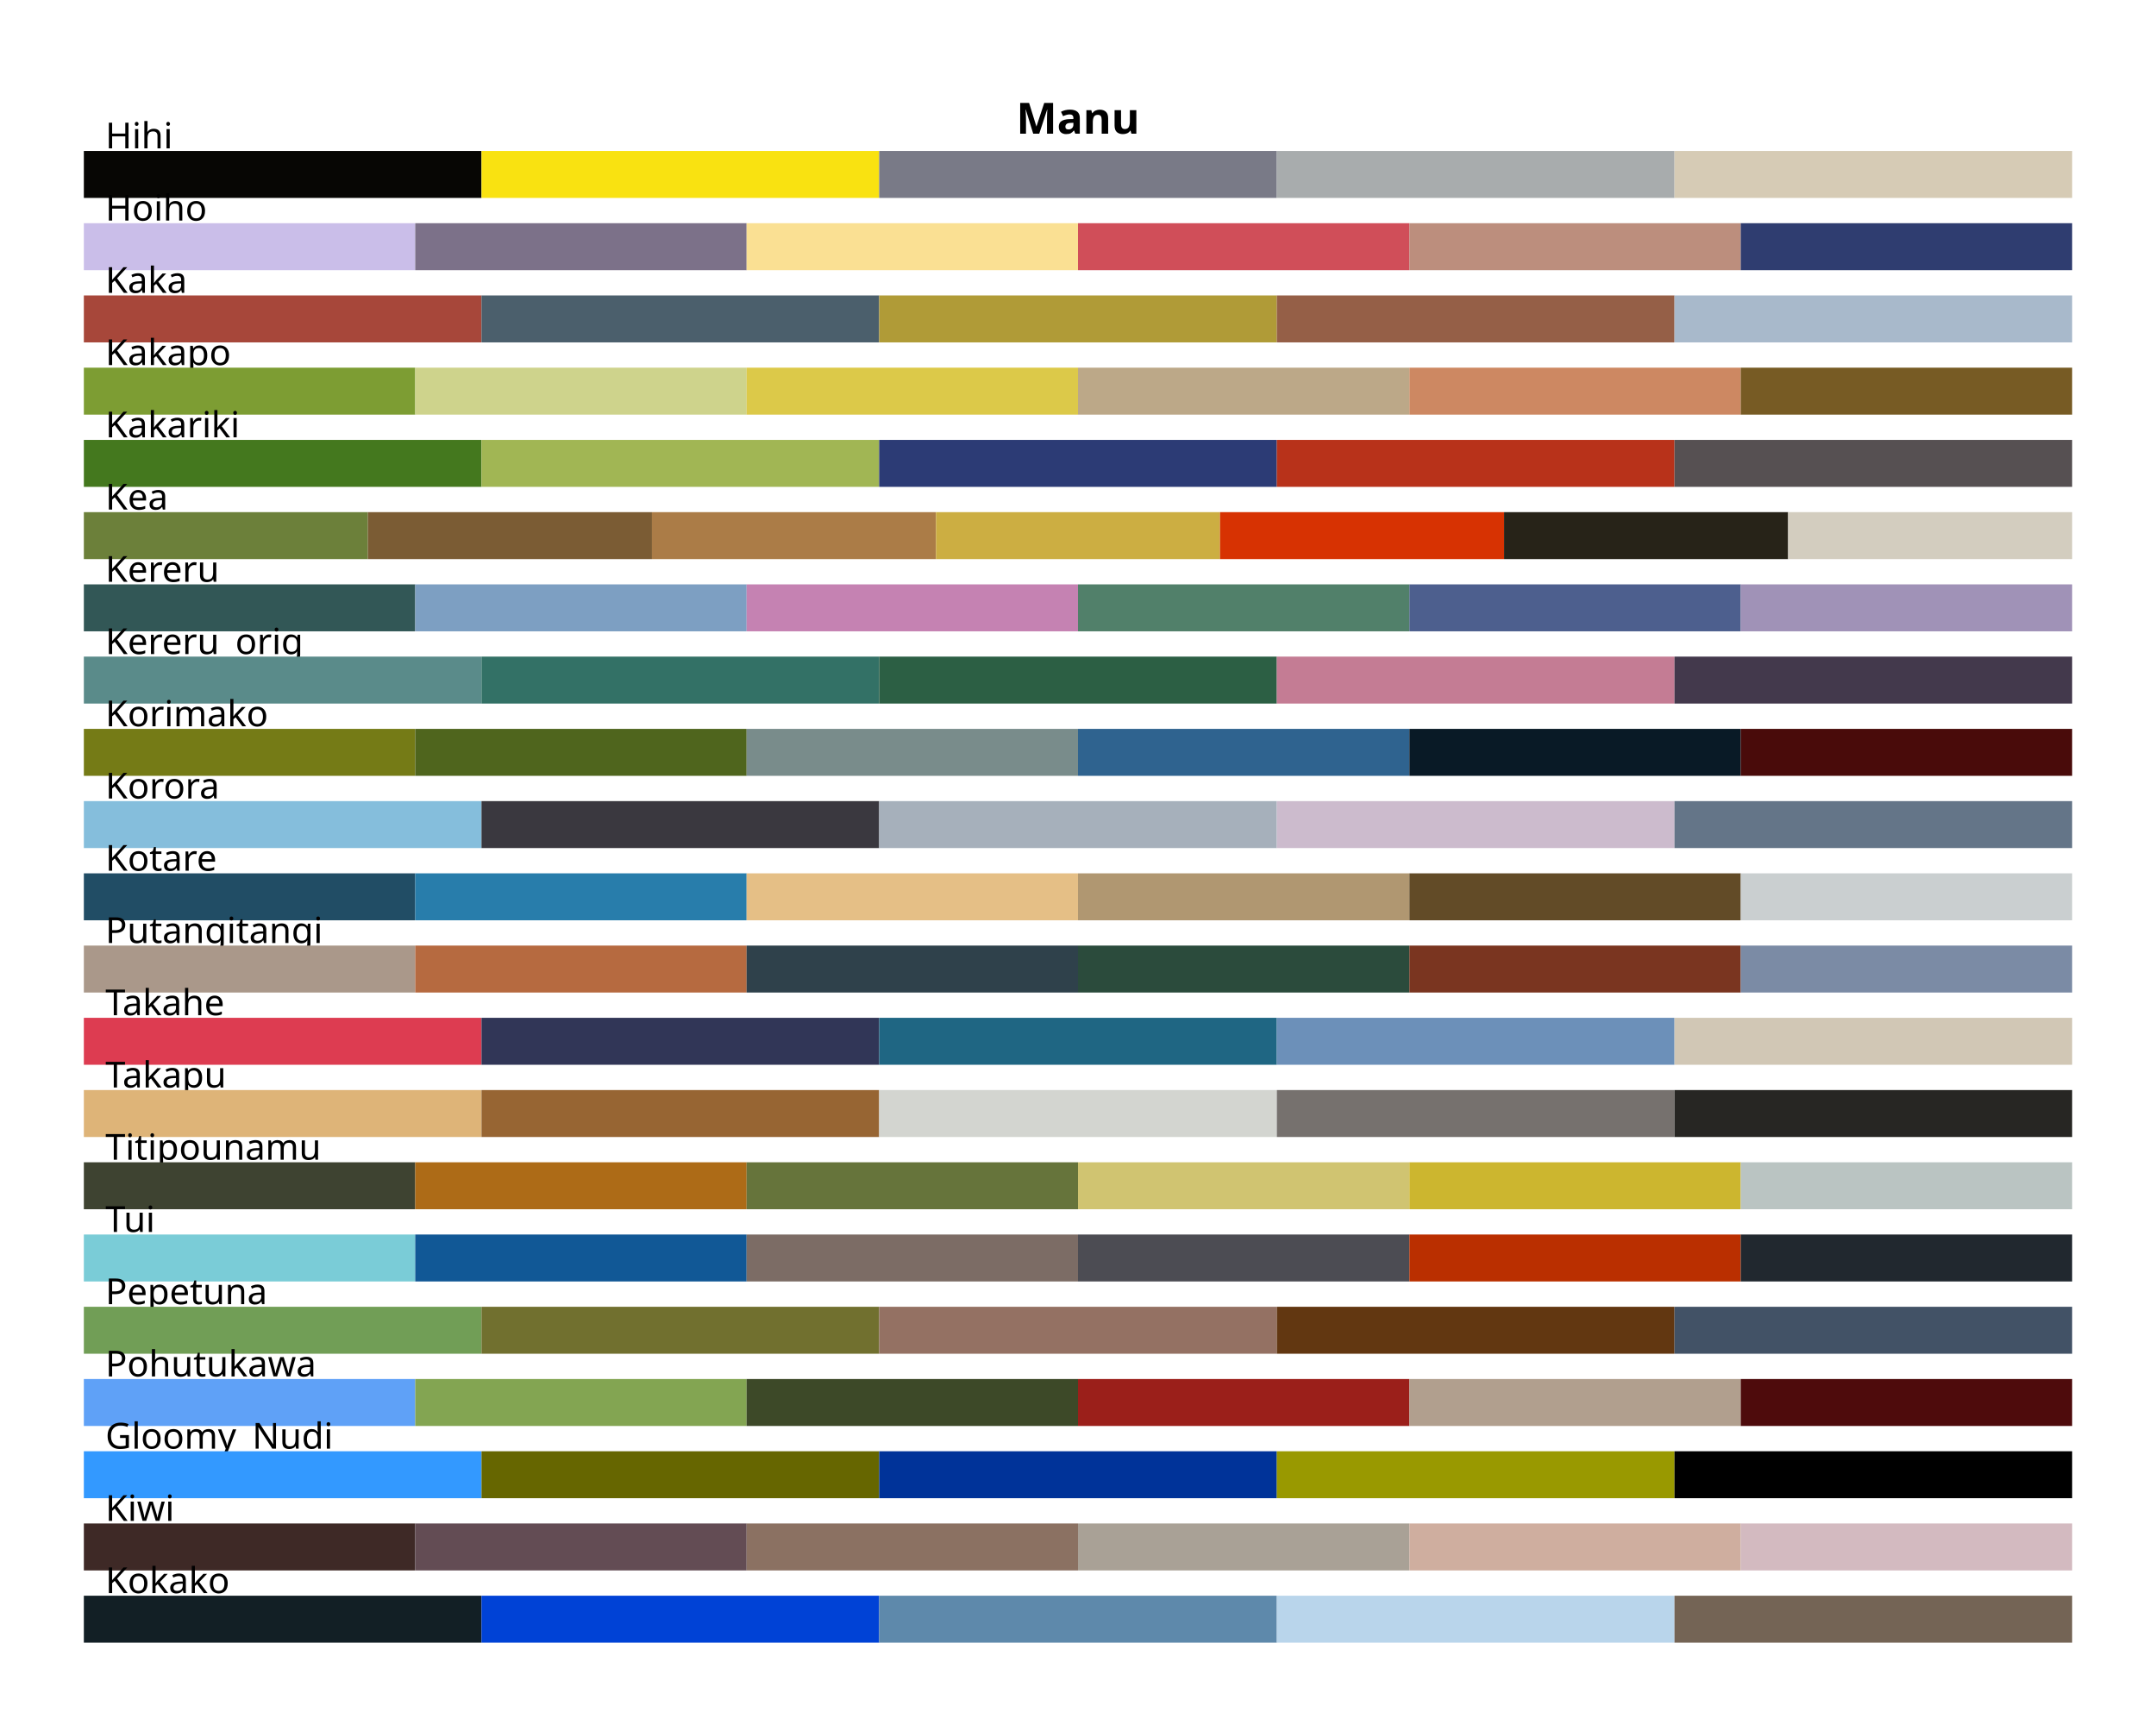
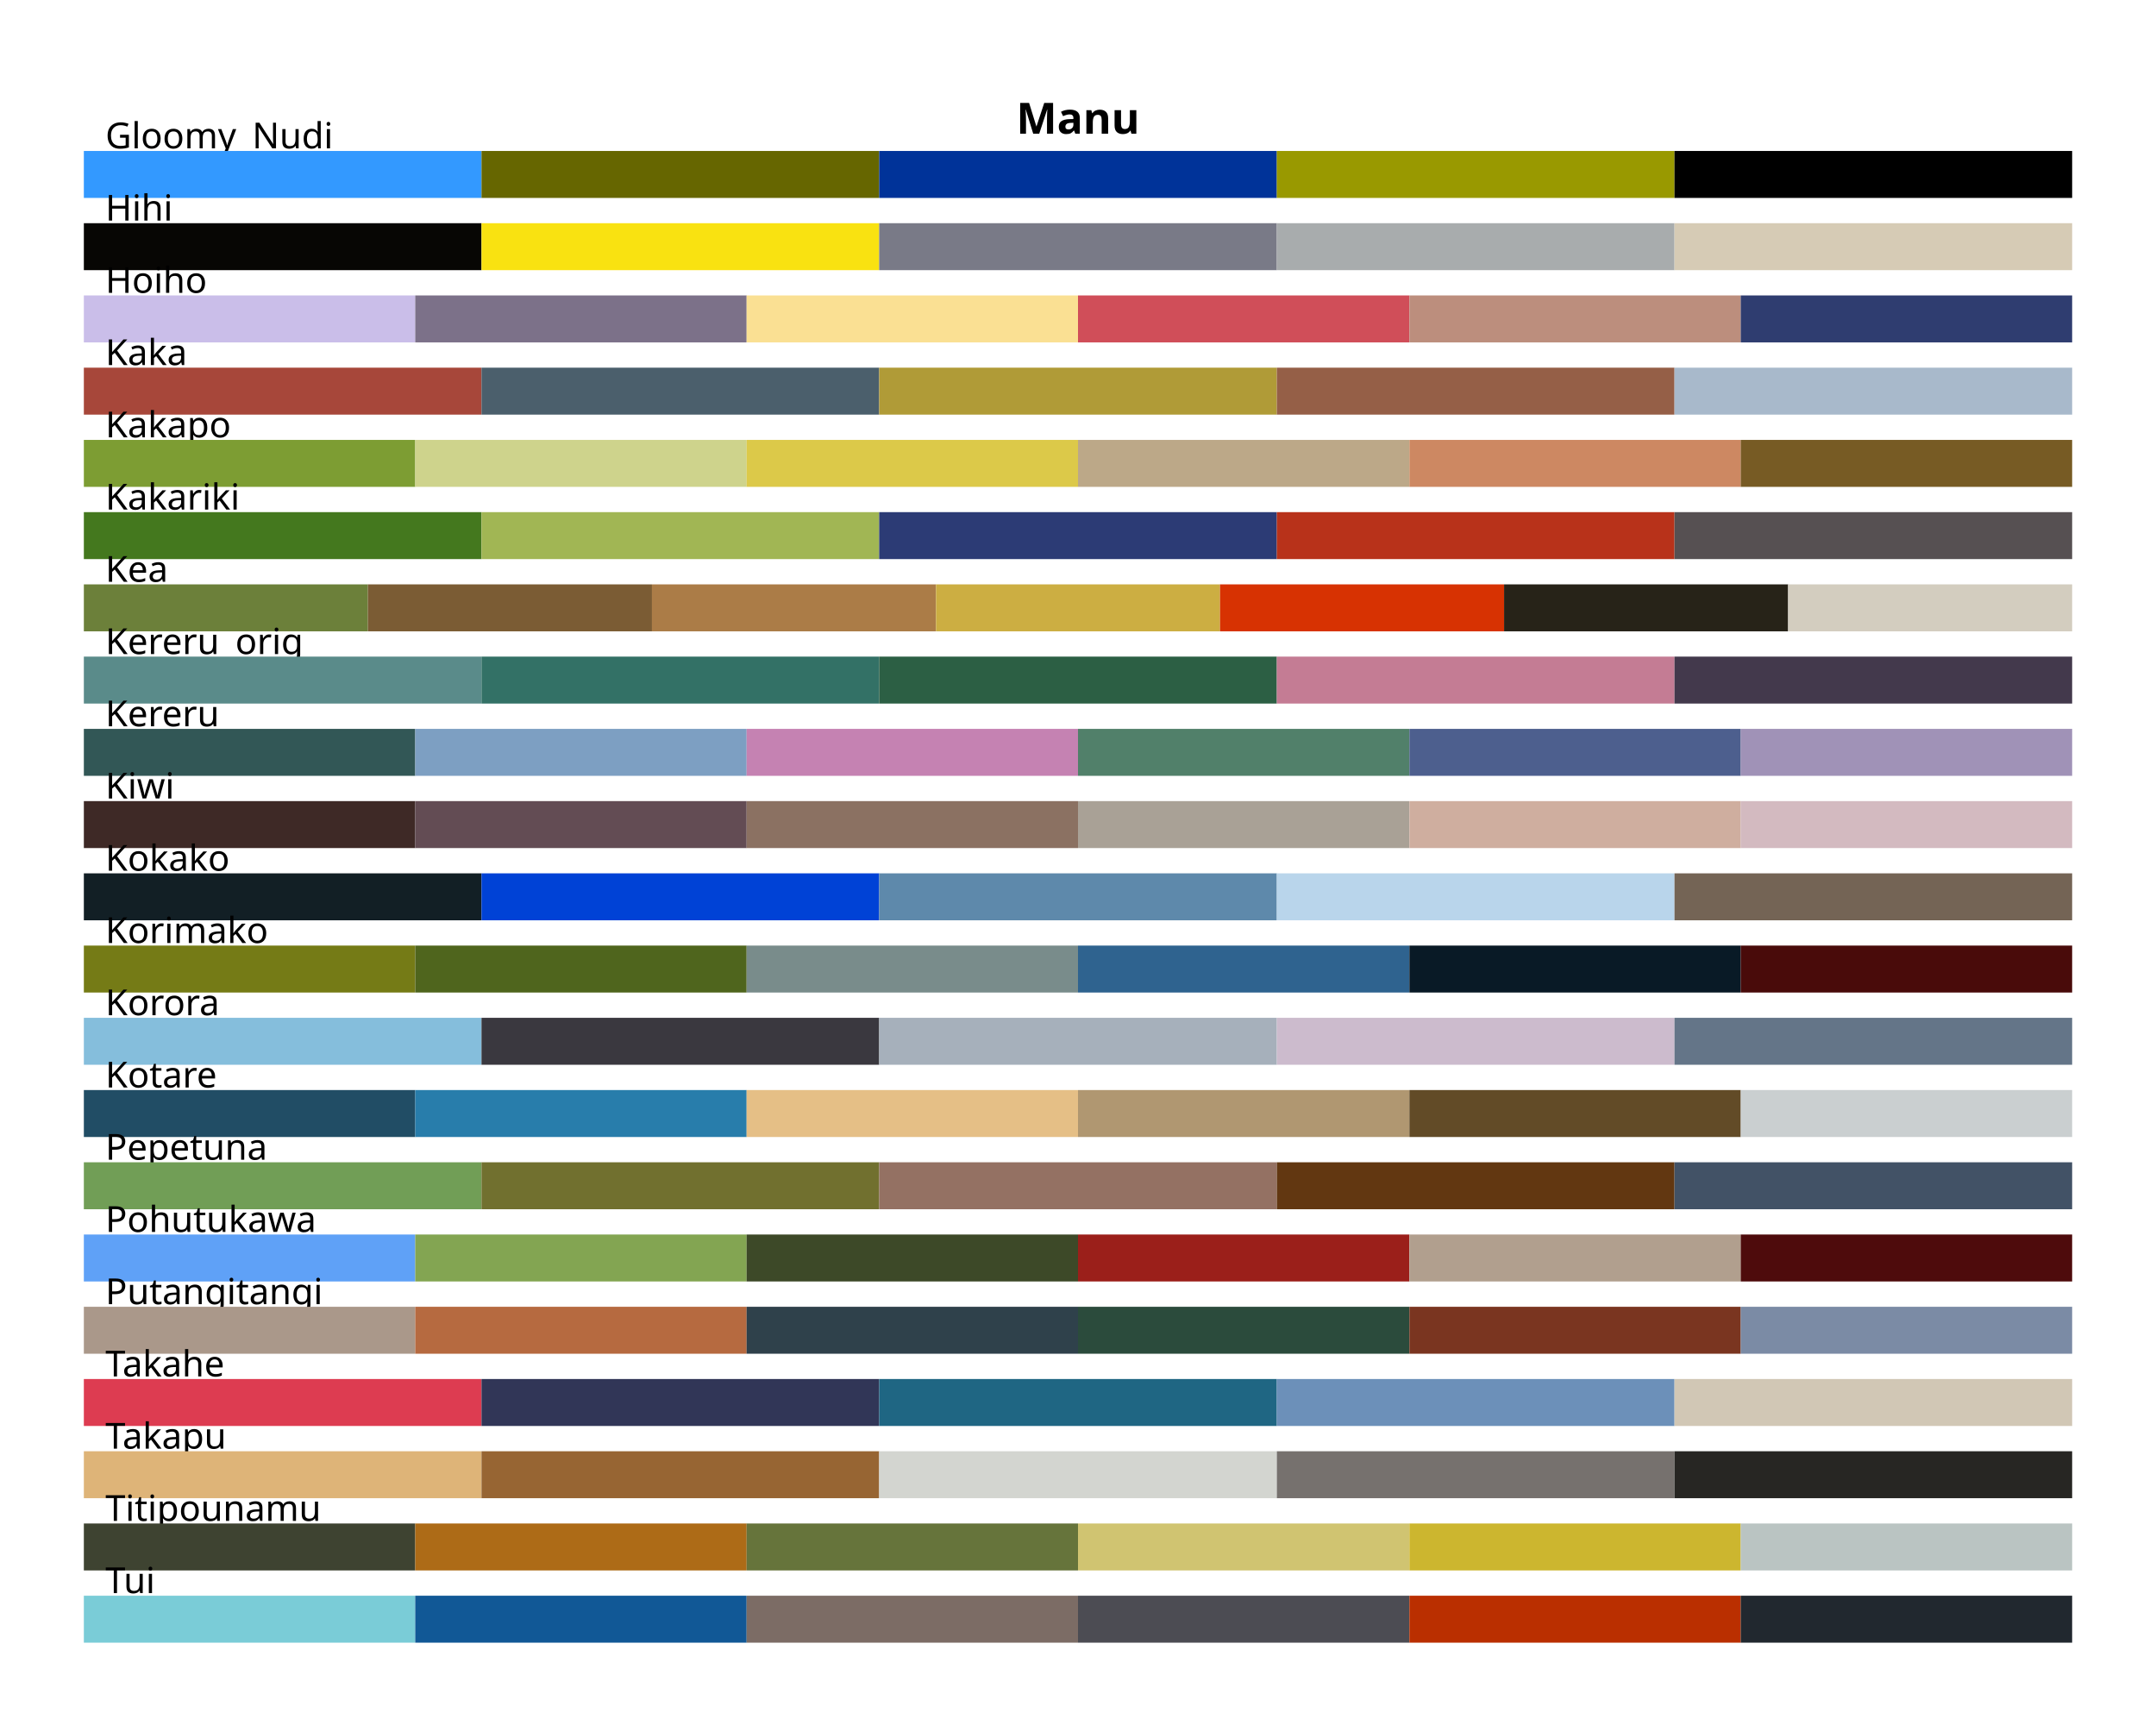
<svg xmlns="http://www.w3.org/2000/svg" class="svglite" data-engine-version="2.0" width="720.00pt" height="576.00pt" viewBox="0 0 720.00 576.00">
  <defs>
    <style type="text/css">
    .svglite line, .svglite polyline, .svglite polygon, .svglite path, .svglite rect, .svglite circle {
      fill: none;
      stroke: #000000;
      stroke-linecap: round;
      stroke-linejoin: round;
      stroke-miterlimit: 10.00;
    }
  </style>
  </defs>
  <rect width="100%" height="100%" style="stroke: none; fill: #FFFFFF;" />
  <defs>
    <clipPath id="cpMC4wMHw3MjAuMDB8MC4wMHw1NzYuMDA=">
      <rect x="0.00" y="0.00" width="720.00" height="576.00" />
    </clipPath>
  </defs>
  <g clip-path="url(#cpMC4wMHw3MjAuMDB8MC4wMHw1NzYuMDA=)">
    <text x="360.00" y="44.64" text-anchor="middle" style="font-size: 14.40px; font-weight: bold; font-family: sans;" textLength="36.03px" lengthAdjust="spacingAndGlyphs">Manu</text>
  </g>
  <defs>
    <clipPath id="cpMS40NHw3MTguNTZ8MS40NHw1NzQuNTY=">
      <rect x="1.44" y="1.44" width="717.12" height="573.12" />
    </clipPath>
  </defs>
  <g clip-path="url(#cpMS40NHw3MTguNTZ8MS40NHw1NzQuNTY=)">
-     <text x="35.20" y="49.54" style="font-size: 12.00px; font-family: sans;" textLength="20.67px" lengthAdjust="spacingAndGlyphs">Hihi</text>
-     <rect x="28.00" y="50.41" width="132.80" height="15.68" style="stroke-width: 0.75; stroke: none; fill: #070604;" />
-     <rect x="160.80" y="50.41" width="132.80" height="15.68" style="stroke-width: 0.75; stroke: none; fill: #F9E211;" />
-     <rect x="293.60" y="50.41" width="132.80" height="15.68" style="stroke-width: 0.75; stroke: none; fill: #797A87;" />
-     <rect x="426.40" y="50.41" width="132.80" height="15.68" style="stroke-width: 0.75; stroke: none; fill: #A8ACAD;" />
-     <rect x="559.20" y="50.41" width="132.80" height="15.68" style="stroke-width: 0.75; stroke: none; fill: #D6CBB5;" />
-     <text x="35.20" y="73.66" style="font-size: 12.00px; font-family: sans;" textLength="31.36px" lengthAdjust="spacingAndGlyphs">Hoiho</text>
-     <rect x="28.00" y="74.53" width="110.67" height="15.68" style="stroke-width: 0.75; stroke: none; fill: #CABEE9;" />
-     <rect x="138.67" y="74.53" width="110.67" height="15.68" style="stroke-width: 0.75; stroke: none; fill: #7C7189;" />
-     <rect x="249.33" y="74.53" width="110.67" height="15.68" style="stroke-width: 0.75; stroke: none; fill: #FAE093;" />
-     <rect x="360.00" y="74.53" width="110.67" height="15.68" style="stroke-width: 0.75; stroke: none; fill: #D04E59;" />
-     <rect x="470.67" y="74.53" width="110.67" height="15.68" style="stroke-width: 0.75; stroke: none; fill: #BC8E7D;" />
-     <rect x="581.33" y="74.53" width="110.67" height="15.68" style="stroke-width: 0.75; stroke: none; fill: #2F3D70;" />
-     <text x="35.20" y="97.78" style="font-size: 12.00px; font-family: sans;" textLength="27.36px" lengthAdjust="spacingAndGlyphs">Kaka</text>
-     <rect x="28.00" y="98.65" width="132.80" height="15.68" style="stroke-width: 0.75; stroke: none; fill: #A7473A;" />
-     <rect x="160.80" y="98.65" width="132.80" height="15.68" style="stroke-width: 0.75; stroke: none; fill: #4B5F6C;" />
-     <rect x="293.60" y="98.65" width="132.80" height="15.68" style="stroke-width: 0.75; stroke: none; fill: #B09B37;" />
-     <rect x="426.40" y="98.65" width="132.80" height="15.68" style="stroke-width: 0.75; stroke: none; fill: #955F47;" />
-     <rect x="559.20" y="98.65" width="132.80" height="15.68" style="stroke-width: 0.75; stroke: none; fill: #A8B9CB;" />
-     <text x="35.20" y="121.90" style="font-size: 12.00px; font-family: sans;" textLength="40.71px" lengthAdjust="spacingAndGlyphs">Kakapo</text>
-     <rect x="28.00" y="122.77" width="110.67" height="15.68" style="stroke-width: 0.75; stroke: none; fill: #7D9D33;" />
-     <rect x="138.67" y="122.77" width="110.67" height="15.68" style="stroke-width: 0.75; stroke: none; fill: #CED38C;" />
-     <rect x="249.33" y="122.77" width="110.67" height="15.68" style="stroke-width: 0.75; stroke: none; fill: #DCC949;" />
-     <rect x="360.00" y="122.77" width="110.67" height="15.68" style="stroke-width: 0.75; stroke: none; fill: #BCA888;" />
-     <rect x="470.67" y="122.77" width="110.67" height="15.68" style="stroke-width: 0.75; stroke: none; fill: #CD8862;" />
-     <rect x="581.33" y="122.77" width="110.67" height="15.68" style="stroke-width: 0.75; stroke: none; fill: #775B24;" />
-     <text x="35.20" y="146.03" style="font-size: 12.00px; font-family: sans;" textLength="42.69px" lengthAdjust="spacingAndGlyphs">Kakariki</text>
-     <rect x="28.00" y="146.89" width="132.80" height="15.68" style="stroke-width: 0.75; stroke: none; fill: #44781E;" />
-     <rect x="160.80" y="146.89" width="132.80" height="15.68" style="stroke-width: 0.75; stroke: none; fill: #A1B654;" />
-     <rect x="293.60" y="146.89" width="132.80" height="15.68" style="stroke-width: 0.75; stroke: none; fill: #2C3B75;" />
-     <rect x="426.40" y="146.89" width="132.80" height="15.68" style="stroke-width: 0.75; stroke: none; fill: #B8321A;" />
-     <rect x="559.20" y="146.89" width="132.80" height="15.68" style="stroke-width: 0.75; stroke: none; fill: #565052;" />
-     <text x="35.20" y="170.15" style="font-size: 12.00px; font-family: sans;" textLength="21.36px" lengthAdjust="spacingAndGlyphs">Kea</text>
-     <rect x="28.00" y="171.01" width="94.86" height="15.68" style="stroke-width: 0.75; stroke: none; fill: #6C803A;" />
-     <rect x="122.86" y="171.01" width="94.86" height="15.68" style="stroke-width: 0.75; stroke: none; fill: #7B5C34;" />
-     <rect x="217.71" y="171.01" width="94.86" height="15.68" style="stroke-width: 0.75; stroke: none; fill: #AB7C47;" />
-     <rect x="312.57" y="171.01" width="94.86" height="15.68" style="stroke-width: 0.75; stroke: none; fill: #CCAE42;" />
-     <rect x="407.43" y="171.01" width="94.86" height="15.68" style="stroke-width: 0.75; stroke: none; fill: #D73202;" />
-     <rect x="502.29" y="171.01" width="94.86" height="15.68" style="stroke-width: 0.75; stroke: none; fill: #272318;" />
-     <rect x="597.14" y="171.01" width="94.86" height="15.68" style="stroke-width: 0.75; stroke: none; fill: #D3CDBF;" />
-     <text x="35.20" y="194.27" style="font-size: 12.00px; font-family: sans;" textLength="36.02px" lengthAdjust="spacingAndGlyphs">Kereru</text>
-     <rect x="28.00" y="195.13" width="110.67" height="15.68" style="stroke-width: 0.75; stroke: none; fill: #325756;" />
-     <rect x="138.67" y="195.13" width="110.67" height="15.68" style="stroke-width: 0.75; stroke: none; fill: #7D9FC2;" />
-     <rect x="249.33" y="195.13" width="110.67" height="15.68" style="stroke-width: 0.75; stroke: none; fill: #C582B2;" />
-     <rect x="360.00" y="195.13" width="110.67" height="15.68" style="stroke-width: 0.75; stroke: none; fill: #51806A;" />
-     <rect x="470.67" y="195.13" width="110.67" height="15.68" style="stroke-width: 0.75; stroke: none; fill: #4D5F8E;" />
-     <rect x="581.33" y="195.13" width="110.67" height="15.68" style="stroke-width: 0.75; stroke: none; fill: #A092B7;" />
+     <text x="35.20" y="49.54" style="font-size: 12.00px; font-family: sans;" textLength="72.71px" lengthAdjust="spacingAndGlyphs">Gloomy_Nudi</text>
+     <rect x="28.00" y="50.41" width="132.80" height="15.68" style="stroke-width: 0.75; stroke: none; fill: #3399FF;" />
+     <rect x="160.80" y="50.41" width="132.80" height="15.68" style="stroke-width: 0.75; stroke: none; fill: #666600;" />
+     <rect x="293.60" y="50.41" width="132.80" height="15.68" style="stroke-width: 0.75; stroke: none; fill: #003399;" />
+     <rect x="426.40" y="50.41" width="132.80" height="15.68" style="stroke-width: 0.75; stroke: none; fill: #999900;" />
+     <rect x="559.20" y="50.41" width="132.80" height="15.68" style="stroke-width: 0.75; stroke: none; fill: #000000;" />
+     <text x="35.20" y="73.66" style="font-size: 12.00px; font-family: sans;" textLength="20.67px" lengthAdjust="spacingAndGlyphs">Hihi</text>
+     <rect x="28.00" y="74.53" width="132.80" height="15.68" style="stroke-width: 0.75; stroke: none; fill: #070604;" />
+     <rect x="160.80" y="74.53" width="132.80" height="15.68" style="stroke-width: 0.75; stroke: none; fill: #F9E211;" />
+     <rect x="293.60" y="74.53" width="132.80" height="15.68" style="stroke-width: 0.75; stroke: none; fill: #797A87;" />
+     <rect x="426.40" y="74.53" width="132.80" height="15.68" style="stroke-width: 0.75; stroke: none; fill: #A8ACAD;" />
+     <rect x="559.20" y="74.53" width="132.80" height="15.68" style="stroke-width: 0.75; stroke: none; fill: #D6CBB5;" />
+     <text x="35.20" y="97.78" style="font-size: 12.00px; font-family: sans;" textLength="31.36px" lengthAdjust="spacingAndGlyphs">Hoiho</text>
+     <rect x="28.00" y="98.65" width="110.67" height="15.68" style="stroke-width: 0.75; stroke: none; fill: #CABEE9;" />
+     <rect x="138.67" y="98.65" width="110.67" height="15.68" style="stroke-width: 0.75; stroke: none; fill: #7C7189;" />
+     <rect x="249.33" y="98.65" width="110.67" height="15.68" style="stroke-width: 0.75; stroke: none; fill: #FAE093;" />
+     <rect x="360.00" y="98.65" width="110.67" height="15.68" style="stroke-width: 0.75; stroke: none; fill: #D04E59;" />
+     <rect x="470.67" y="98.65" width="110.67" height="15.68" style="stroke-width: 0.75; stroke: none; fill: #BC8E7D;" />
+     <rect x="581.33" y="98.65" width="110.67" height="15.68" style="stroke-width: 0.75; stroke: none; fill: #2F3D70;" />
+     <text x="35.20" y="121.90" style="font-size: 12.00px; font-family: sans;" textLength="27.36px" lengthAdjust="spacingAndGlyphs">Kaka</text>
+     <rect x="28.00" y="122.77" width="132.80" height="15.68" style="stroke-width: 0.75; stroke: none; fill: #A7473A;" />
+     <rect x="160.80" y="122.77" width="132.80" height="15.68" style="stroke-width: 0.75; stroke: none; fill: #4B5F6C;" />
+     <rect x="293.60" y="122.77" width="132.80" height="15.68" style="stroke-width: 0.75; stroke: none; fill: #B09B37;" />
+     <rect x="426.40" y="122.77" width="132.80" height="15.68" style="stroke-width: 0.75; stroke: none; fill: #955F47;" />
+     <rect x="559.20" y="122.77" width="132.80" height="15.68" style="stroke-width: 0.75; stroke: none; fill: #A8B9CB;" />
+     <text x="35.20" y="146.03" style="font-size: 12.00px; font-family: sans;" textLength="40.71px" lengthAdjust="spacingAndGlyphs">Kakapo</text>
+     <rect x="28.00" y="146.89" width="110.67" height="15.68" style="stroke-width: 0.75; stroke: none; fill: #7D9D33;" />
+     <rect x="138.67" y="146.89" width="110.67" height="15.68" style="stroke-width: 0.75; stroke: none; fill: #CED38C;" />
+     <rect x="249.33" y="146.89" width="110.67" height="15.68" style="stroke-width: 0.75; stroke: none; fill: #DCC949;" />
+     <rect x="360.00" y="146.89" width="110.67" height="15.68" style="stroke-width: 0.75; stroke: none; fill: #BCA888;" />
+     <rect x="470.67" y="146.89" width="110.67" height="15.68" style="stroke-width: 0.75; stroke: none; fill: #CD8862;" />
+     <rect x="581.33" y="146.89" width="110.67" height="15.68" style="stroke-width: 0.75; stroke: none; fill: #775B24;" />
+     <text x="35.20" y="170.15" style="font-size: 12.00px; font-family: sans;" textLength="42.69px" lengthAdjust="spacingAndGlyphs">Kakariki</text>
+     <rect x="28.00" y="171.01" width="132.80" height="15.68" style="stroke-width: 0.75; stroke: none; fill: #44781E;" />
+     <rect x="160.80" y="171.01" width="132.80" height="15.68" style="stroke-width: 0.75; stroke: none; fill: #A1B654;" />
+     <rect x="293.60" y="171.01" width="132.80" height="15.68" style="stroke-width: 0.75; stroke: none; fill: #2C3B75;" />
+     <rect x="426.40" y="171.01" width="132.80" height="15.68" style="stroke-width: 0.75; stroke: none; fill: #B8321A;" />
+     <rect x="559.20" y="171.01" width="132.80" height="15.68" style="stroke-width: 0.75; stroke: none; fill: #565052;" />
+     <text x="35.20" y="194.27" style="font-size: 12.00px; font-family: sans;" textLength="21.36px" lengthAdjust="spacingAndGlyphs">Kea</text>
+     <rect x="28.00" y="195.13" width="94.86" height="15.68" style="stroke-width: 0.75; stroke: none; fill: #6C803A;" />
+     <rect x="122.86" y="195.13" width="94.86" height="15.68" style="stroke-width: 0.75; stroke: none; fill: #7B5C34;" />
+     <rect x="217.71" y="195.13" width="94.86" height="15.68" style="stroke-width: 0.75; stroke: none; fill: #AB7C47;" />
+     <rect x="312.57" y="195.13" width="94.86" height="15.68" style="stroke-width: 0.75; stroke: none; fill: #CCAE42;" />
+     <rect x="407.43" y="195.13" width="94.86" height="15.68" style="stroke-width: 0.75; stroke: none; fill: #D73202;" />
+     <rect x="502.29" y="195.13" width="94.86" height="15.68" style="stroke-width: 0.75; stroke: none; fill: #272318;" />
+     <rect x="597.14" y="195.13" width="94.86" height="15.68" style="stroke-width: 0.75; stroke: none; fill: #D3CDBF;" />
    <text x="35.20" y="218.39" style="font-size: 12.00px; font-family: sans;" textLength="62.70px" lengthAdjust="spacingAndGlyphs">Kereru_orig</text>
    <rect x="28.00" y="219.25" width="132.80" height="15.68" style="stroke-width: 0.75; stroke: none; fill: #5A8B8A;" />
    <rect x="160.80" y="219.25" width="132.80" height="15.68" style="stroke-width: 0.75; stroke: none; fill: #337166;" />
    <rect x="293.60" y="219.25" width="132.80" height="15.68" style="stroke-width: 0.75; stroke: none; fill: #2C5F44;" />
    <rect x="426.40" y="219.25" width="132.80" height="15.68" style="stroke-width: 0.75; stroke: none; fill: #C47C94;" />
    <rect x="559.20" y="219.25" width="132.80" height="15.68" style="stroke-width: 0.75; stroke: none; fill: #43394C;" />
-     <text x="35.20" y="242.51" style="font-size: 12.00px; font-family: sans;" textLength="50.70px" lengthAdjust="spacingAndGlyphs">Korimako</text>
-     <rect x="28.00" y="243.38" width="110.67" height="15.68" style="stroke-width: 0.75; stroke: none; fill: #757B16;" />
-     <rect x="138.67" y="243.38" width="110.67" height="15.68" style="stroke-width: 0.75; stroke: none; fill: #4F651D;" />
-     <rect x="249.33" y="243.38" width="110.67" height="15.68" style="stroke-width: 0.75; stroke: none; fill: #798C8B;" />
-     <rect x="360.00" y="243.38" width="110.67" height="15.68" style="stroke-width: 0.75; stroke: none; fill: #2F638F;" />
-     <rect x="470.67" y="243.38" width="110.67" height="15.68" style="stroke-width: 0.75; stroke: none; fill: #091A26;" />
-     <rect x="581.33" y="243.38" width="110.67" height="15.68" style="stroke-width: 0.75; stroke: none; fill: #490B0A;" />
-     <text x="35.20" y="266.63" style="font-size: 12.00px; font-family: sans;" textLength="36.02px" lengthAdjust="spacingAndGlyphs">Korora</text>
-     <rect x="28.00" y="267.50" width="132.80" height="15.68" style="stroke-width: 0.75; stroke: none; fill: #85BEDC;" />
-     <rect x="160.80" y="267.50" width="132.80" height="15.68" style="stroke-width: 0.75; stroke: none; fill: #3A383F;" />
-     <rect x="293.60" y="267.50" width="132.80" height="15.68" style="stroke-width: 0.75; stroke: none; fill: #A6B0BB;" />
-     <rect x="426.40" y="267.50" width="132.80" height="15.68" style="stroke-width: 0.75; stroke: none; fill: #CCBBCD;" />
-     <rect x="559.20" y="267.50" width="132.80" height="15.68" style="stroke-width: 0.75; stroke: none; fill: #647588;" />
-     <text x="35.20" y="290.75" style="font-size: 12.00px; font-family: sans;" textLength="35.36px" lengthAdjust="spacingAndGlyphs">Kotare</text>
-     <rect x="28.00" y="291.62" width="110.67" height="15.68" style="stroke-width: 0.75; stroke: none; fill: #214D65;" />
-     <rect x="138.67" y="291.62" width="110.67" height="15.68" style="stroke-width: 0.75; stroke: none; fill: #287DAB;" />
-     <rect x="249.33" y="291.62" width="110.67" height="15.68" style="stroke-width: 0.75; stroke: none; fill: #E5BF86;" />
-     <rect x="360.00" y="291.62" width="110.67" height="15.68" style="stroke-width: 0.75; stroke: none; fill: #B09771;" />
-     <rect x="470.67" y="291.62" width="110.67" height="15.68" style="stroke-width: 0.75; stroke: none; fill: #624B27;" />
-     <rect x="581.33" y="291.62" width="110.67" height="15.68" style="stroke-width: 0.75; stroke: none; fill: #CACFD0;" />
-     <text x="35.20" y="314.87" style="font-size: 12.00px; font-family: sans;" textLength="66.72px" lengthAdjust="spacingAndGlyphs">Putangitangi</text>
-     <rect x="28.00" y="315.74" width="110.67" height="15.68" style="stroke-width: 0.75; stroke: none; fill: #AA988A;" />
-     <rect x="138.67" y="315.74" width="110.67" height="15.68" style="stroke-width: 0.75; stroke: none; fill: #B66A40;" />
-     <rect x="249.33" y="315.74" width="110.67" height="15.68" style="stroke-width: 0.75; stroke: none; fill: #2F414B;" />
-     <rect x="360.00" y="315.74" width="110.67" height="15.68" style="stroke-width: 0.75; stroke: none; fill: #2B4B3C;" />
-     <rect x="470.67" y="315.74" width="110.67" height="15.68" style="stroke-width: 0.75; stroke: none; fill: #7A3520;" />
-     <rect x="581.33" y="315.74" width="110.67" height="15.68" style="stroke-width: 0.75; stroke: none; fill: #7B8BA5;" />
-     <text x="35.20" y="338.99" style="font-size: 12.00px; font-family: sans;" textLength="40.03px" lengthAdjust="spacingAndGlyphs">Takahe</text>
-     <rect x="28.00" y="339.86" width="132.80" height="15.68" style="stroke-width: 0.75; stroke: none; fill: #DD3C51;" />
-     <rect x="160.80" y="339.86" width="132.80" height="15.68" style="stroke-width: 0.75; stroke: none; fill: #313657;" />
-     <rect x="293.60" y="339.86" width="132.80" height="15.68" style="stroke-width: 0.75; stroke: none; fill: #1F6683;" />
-     <rect x="426.40" y="339.86" width="132.80" height="15.68" style="stroke-width: 0.75; stroke: none; fill: #6C90B9;" />
-     <rect x="559.20" y="339.86" width="132.80" height="15.68" style="stroke-width: 0.75; stroke: none; fill: #D1C7B5;" />
-     <text x="35.20" y="363.12" style="font-size: 12.00px; font-family: sans;" textLength="40.03px" lengthAdjust="spacingAndGlyphs">Takapu</text>
-     <rect x="28.00" y="363.98" width="132.80" height="15.68" style="stroke-width: 0.75; stroke: none; fill: #DEB478;" />
-     <rect x="160.80" y="363.98" width="132.80" height="15.68" style="stroke-width: 0.75; stroke: none; fill: #976533;" />
-     <rect x="293.60" y="363.98" width="132.80" height="15.68" style="stroke-width: 0.75; stroke: none; fill: #D3D5D0;" />
-     <rect x="426.40" y="363.98" width="132.80" height="15.68" style="stroke-width: 0.75; stroke: none; fill: #76716E;" />
-     <rect x="559.20" y="363.98" width="132.80" height="15.68" style="stroke-width: 0.75; stroke: none; fill: #272623;" />
-     <text x="35.20" y="387.24" style="font-size: 12.00px; font-family: sans;" textLength="66.04px" lengthAdjust="spacingAndGlyphs">Titipounamu</text>
-     <rect x="28.00" y="388.10" width="110.67" height="15.68" style="stroke-width: 0.75; stroke: none; fill: #3E4331;" />
-     <rect x="138.67" y="388.10" width="110.67" height="15.68" style="stroke-width: 0.75; stroke: none; fill: #AD6B17;" />
-     <rect x="249.33" y="388.10" width="110.67" height="15.68" style="stroke-width: 0.75; stroke: none; fill: #66743B;" />
-     <rect x="360.00" y="388.10" width="110.67" height="15.68" style="stroke-width: 0.75; stroke: none; fill: #D0C471;" />
-     <rect x="470.67" y="388.10" width="110.67" height="15.68" style="stroke-width: 0.75; stroke: none; fill: #CCB62F;" />
-     <rect x="581.33" y="388.10" width="110.67" height="15.68" style="stroke-width: 0.75; stroke: none; fill: #BAC4C2;" />
-     <text x="35.20" y="411.36" style="font-size: 12.00px; font-family: sans;" textLength="16.67px" lengthAdjust="spacingAndGlyphs">Tui</text>
-     <rect x="28.00" y="412.22" width="110.67" height="15.68" style="stroke-width: 0.75; stroke: none; fill: #7ACCD7;" />
-     <rect x="138.67" y="412.22" width="110.67" height="15.68" style="stroke-width: 0.75; stroke: none; fill: #115896;" />
-     <rect x="249.33" y="412.22" width="110.67" height="15.68" style="stroke-width: 0.75; stroke: none; fill: #7C6C65;" />
-     <rect x="360.00" y="412.22" width="110.67" height="15.68" style="stroke-width: 0.75; stroke: none; fill: #4C4C53;" />
-     <rect x="470.67" y="412.22" width="110.67" height="15.68" style="stroke-width: 0.75; stroke: none; fill: #BA2F00;" />
-     <rect x="581.33" y="412.22" width="110.67" height="15.68" style="stroke-width: 0.75; stroke: none; fill: #21282F;" />
-     <text x="35.20" y="435.48" style="font-size: 12.00px; font-family: sans;" textLength="51.39px" lengthAdjust="spacingAndGlyphs">Pepetuna</text>
-     <rect x="28.00" y="436.35" width="132.80" height="15.68" style="stroke-width: 0.75; stroke: none; fill: #719E56;" />
-     <rect x="160.80" y="436.35" width="132.80" height="15.68" style="stroke-width: 0.75; stroke: none; fill: #71702F;" />
-     <rect x="293.60" y="436.35" width="132.80" height="15.68" style="stroke-width: 0.75; stroke: none; fill: #947163;" />
-     <rect x="426.40" y="436.35" width="132.80" height="15.68" style="stroke-width: 0.75; stroke: none; fill: #623711;" />
-     <rect x="559.20" y="436.35" width="132.80" height="15.68" style="stroke-width: 0.75; stroke: none; fill: #425266;" />
-     <text x="35.20" y="459.60" style="font-size: 12.00px; font-family: sans;" textLength="66.06px" lengthAdjust="spacingAndGlyphs">Pohutukawa</text>
-     <rect x="28.00" y="460.47" width="110.67" height="15.68" style="stroke-width: 0.75; stroke: none; fill: #5FA1F7;" />
-     <rect x="138.67" y="460.47" width="110.67" height="15.68" style="stroke-width: 0.75; stroke: none; fill: #83A552;" />
-     <rect x="249.33" y="460.47" width="110.67" height="15.68" style="stroke-width: 0.75; stroke: none; fill: #3D4928;" />
-     <rect x="360.00" y="460.47" width="110.67" height="15.68" style="stroke-width: 0.75; stroke: none; fill: #9B1F1A;" />
-     <rect x="470.67" y="460.47" width="110.67" height="15.68" style="stroke-width: 0.75; stroke: none; fill: #B19F8E;" />
-     <rect x="581.33" y="460.47" width="110.67" height="15.68" style="stroke-width: 0.75; stroke: none; fill: #4E0B0C;" />
-     <text x="35.20" y="483.72" style="font-size: 12.00px; font-family: sans;" textLength="72.71px" lengthAdjust="spacingAndGlyphs">Gloomy_Nudi</text>
-     <rect x="28.00" y="484.59" width="132.80" height="15.68" style="stroke-width: 0.75; stroke: none; fill: #3399FF;" />
-     <rect x="160.80" y="484.59" width="132.80" height="15.68" style="stroke-width: 0.75; stroke: none; fill: #666600;" />
-     <rect x="293.60" y="484.59" width="132.80" height="15.68" style="stroke-width: 0.75; stroke: none; fill: #003399;" />
-     <rect x="426.40" y="484.59" width="132.80" height="15.68" style="stroke-width: 0.75; stroke: none; fill: #999900;" />
-     <rect x="559.20" y="484.59" width="132.80" height="15.68" style="stroke-width: 0.75; stroke: none; fill: #000000;" />
-     <text x="35.20" y="507.84" style="font-size: 12.00px; font-family: sans;" textLength="22.00px" lengthAdjust="spacingAndGlyphs">Kiwi</text>
-     <rect x="28.00" y="508.71" width="110.67" height="15.68" style="stroke-width: 0.75; stroke: none; fill: #3E2926;" />
-     <rect x="138.67" y="508.71" width="110.67" height="15.68" style="stroke-width: 0.75; stroke: none; fill: #634C54;" />
-     <rect x="249.33" y="508.71" width="110.67" height="15.68" style="stroke-width: 0.75; stroke: none; fill: #8B7162;" />
-     <rect x="360.00" y="508.71" width="110.67" height="15.68" style="stroke-width: 0.75; stroke: none; fill: #A9A196;" />
-     <rect x="470.67" y="508.71" width="110.67" height="15.68" style="stroke-width: 0.75; stroke: none; fill: #CFAE9F;" />
-     <rect x="581.33" y="508.71" width="110.67" height="15.68" style="stroke-width: 0.75; stroke: none; fill: #D3BAC0;" />
-     <text x="35.20" y="531.96" style="font-size: 12.00px; font-family: sans;" textLength="40.04px" lengthAdjust="spacingAndGlyphs">Kokako</text>
-     <rect x="28.00" y="532.83" width="132.80" height="15.68" style="stroke-width: 0.75; stroke: none; fill: #121F25;" />
-     <rect x="160.80" y="532.83" width="132.80" height="15.68" style="stroke-width: 0.75; stroke: none; fill: #0042D6;" />
-     <rect x="293.60" y="532.83" width="132.80" height="15.68" style="stroke-width: 0.75; stroke: none; fill: #5E89AB;" />
-     <rect x="426.40" y="532.83" width="132.80" height="15.68" style="stroke-width: 0.75; stroke: none; fill: #B9D5EB;" />
-     <rect x="559.20" y="532.83" width="132.80" height="15.68" style="stroke-width: 0.75; stroke: none; fill: #746455;" />
+     <text x="35.20" y="242.51" style="font-size: 12.00px; font-family: sans;" textLength="36.02px" lengthAdjust="spacingAndGlyphs">Kereru</text>
+     <rect x="28.00" y="243.38" width="110.67" height="15.68" style="stroke-width: 0.75; stroke: none; fill: #325756;" />
+     <rect x="138.67" y="243.38" width="110.67" height="15.68" style="stroke-width: 0.75; stroke: none; fill: #7D9FC2;" />
+     <rect x="249.33" y="243.38" width="110.67" height="15.68" style="stroke-width: 0.75; stroke: none; fill: #C582B2;" />
+     <rect x="360.00" y="243.38" width="110.67" height="15.68" style="stroke-width: 0.75; stroke: none; fill: #51806A;" />
+     <rect x="470.67" y="243.38" width="110.67" height="15.68" style="stroke-width: 0.75; stroke: none; fill: #4D5F8E;" />
+     <rect x="581.33" y="243.38" width="110.67" height="15.68" style="stroke-width: 0.75; stroke: none; fill: #A092B7;" />
+     <text x="35.20" y="266.63" style="font-size: 12.00px; font-family: sans;" textLength="22.00px" lengthAdjust="spacingAndGlyphs">Kiwi</text>
+     <rect x="28.00" y="267.50" width="110.67" height="15.68" style="stroke-width: 0.75; stroke: none; fill: #3E2926;" />
+     <rect x="138.67" y="267.50" width="110.67" height="15.68" style="stroke-width: 0.75; stroke: none; fill: #634C54;" />
+     <rect x="249.33" y="267.50" width="110.67" height="15.68" style="stroke-width: 0.75; stroke: none; fill: #8B7162;" />
+     <rect x="360.00" y="267.50" width="110.67" height="15.68" style="stroke-width: 0.75; stroke: none; fill: #A9A196;" />
+     <rect x="470.67" y="267.50" width="110.67" height="15.68" style="stroke-width: 0.75; stroke: none; fill: #CFAE9F;" />
+     <rect x="581.33" y="267.50" width="110.67" height="15.68" style="stroke-width: 0.75; stroke: none; fill: #D3BAC0;" />
+     <text x="35.20" y="290.75" style="font-size: 12.00px; font-family: sans;" textLength="40.04px" lengthAdjust="spacingAndGlyphs">Kokako</text>
+     <rect x="28.00" y="291.62" width="132.80" height="15.68" style="stroke-width: 0.75; stroke: none; fill: #121F25;" />
+     <rect x="160.80" y="291.62" width="132.80" height="15.68" style="stroke-width: 0.75; stroke: none; fill: #0042D6;" />
+     <rect x="293.60" y="291.62" width="132.80" height="15.68" style="stroke-width: 0.75; stroke: none; fill: #5E89AB;" />
+     <rect x="426.40" y="291.62" width="132.80" height="15.68" style="stroke-width: 0.75; stroke: none; fill: #B9D5EB;" />
+     <rect x="559.20" y="291.62" width="132.80" height="15.68" style="stroke-width: 0.75; stroke: none; fill: #746455;" />
+     <text x="35.20" y="314.87" style="font-size: 12.00px; font-family: sans;" textLength="50.70px" lengthAdjust="spacingAndGlyphs">Korimako</text>
+     <rect x="28.00" y="315.74" width="110.67" height="15.68" style="stroke-width: 0.75; stroke: none; fill: #757B16;" />
+     <rect x="138.67" y="315.74" width="110.67" height="15.68" style="stroke-width: 0.75; stroke: none; fill: #4F651D;" />
+     <rect x="249.33" y="315.74" width="110.67" height="15.68" style="stroke-width: 0.75; stroke: none; fill: #798C8B;" />
+     <rect x="360.00" y="315.74" width="110.67" height="15.68" style="stroke-width: 0.75; stroke: none; fill: #2F638F;" />
+     <rect x="470.67" y="315.74" width="110.67" height="15.68" style="stroke-width: 0.75; stroke: none; fill: #091A26;" />
+     <rect x="581.33" y="315.74" width="110.67" height="15.68" style="stroke-width: 0.75; stroke: none; fill: #490B0A;" />
+     <text x="35.20" y="338.99" style="font-size: 12.00px; font-family: sans;" textLength="36.02px" lengthAdjust="spacingAndGlyphs">Korora</text>
+     <rect x="28.00" y="339.86" width="132.80" height="15.68" style="stroke-width: 0.75; stroke: none; fill: #85BEDC;" />
+     <rect x="160.80" y="339.86" width="132.80" height="15.68" style="stroke-width: 0.75; stroke: none; fill: #3A383F;" />
+     <rect x="293.60" y="339.86" width="132.80" height="15.68" style="stroke-width: 0.75; stroke: none; fill: #A6B0BB;" />
+     <rect x="426.40" y="339.86" width="132.80" height="15.68" style="stroke-width: 0.75; stroke: none; fill: #CCBBCD;" />
+     <rect x="559.20" y="339.86" width="132.80" height="15.68" style="stroke-width: 0.75; stroke: none; fill: #647588;" />
+     <text x="35.20" y="363.12" style="font-size: 12.00px; font-family: sans;" textLength="35.36px" lengthAdjust="spacingAndGlyphs">Kotare</text>
+     <rect x="28.00" y="363.98" width="110.67" height="15.68" style="stroke-width: 0.75; stroke: none; fill: #214D65;" />
+     <rect x="138.67" y="363.98" width="110.67" height="15.68" style="stroke-width: 0.75; stroke: none; fill: #287DAB;" />
+     <rect x="249.33" y="363.98" width="110.67" height="15.68" style="stroke-width: 0.75; stroke: none; fill: #E5BF86;" />
+     <rect x="360.00" y="363.98" width="110.67" height="15.68" style="stroke-width: 0.75; stroke: none; fill: #B09771;" />
+     <rect x="470.67" y="363.98" width="110.67" height="15.68" style="stroke-width: 0.75; stroke: none; fill: #624B27;" />
+     <rect x="581.33" y="363.98" width="110.67" height="15.68" style="stroke-width: 0.75; stroke: none; fill: #CACFD0;" />
+     <text x="35.20" y="387.24" style="font-size: 12.00px; font-family: sans;" textLength="51.39px" lengthAdjust="spacingAndGlyphs">Pepetuna</text>
+     <rect x="28.00" y="388.10" width="132.80" height="15.68" style="stroke-width: 0.75; stroke: none; fill: #719E56;" />
+     <rect x="160.80" y="388.10" width="132.80" height="15.68" style="stroke-width: 0.75; stroke: none; fill: #71702F;" />
+     <rect x="293.60" y="388.10" width="132.80" height="15.68" style="stroke-width: 0.75; stroke: none; fill: #947163;" />
+     <rect x="426.40" y="388.10" width="132.80" height="15.68" style="stroke-width: 0.75; stroke: none; fill: #623711;" />
+     <rect x="559.20" y="388.10" width="132.80" height="15.68" style="stroke-width: 0.75; stroke: none; fill: #425266;" />
+     <text x="35.20" y="411.36" style="font-size: 12.00px; font-family: sans;" textLength="66.06px" lengthAdjust="spacingAndGlyphs">Pohutukawa</text>
+     <rect x="28.00" y="412.22" width="110.67" height="15.68" style="stroke-width: 0.75; stroke: none; fill: #5FA1F7;" />
+     <rect x="138.67" y="412.22" width="110.67" height="15.68" style="stroke-width: 0.75; stroke: none; fill: #83A552;" />
+     <rect x="249.33" y="412.22" width="110.67" height="15.68" style="stroke-width: 0.75; stroke: none; fill: #3D4928;" />
+     <rect x="360.00" y="412.22" width="110.67" height="15.68" style="stroke-width: 0.75; stroke: none; fill: #9B1F1A;" />
+     <rect x="470.67" y="412.22" width="110.67" height="15.68" style="stroke-width: 0.75; stroke: none; fill: #B19F8E;" />
+     <rect x="581.33" y="412.22" width="110.67" height="15.68" style="stroke-width: 0.75; stroke: none; fill: #4E0B0C;" />
+     <text x="35.20" y="435.48" style="font-size: 12.00px; font-family: sans;" textLength="66.72px" lengthAdjust="spacingAndGlyphs">Putangitangi</text>
+     <rect x="28.00" y="436.35" width="110.67" height="15.68" style="stroke-width: 0.75; stroke: none; fill: #AA988A;" />
+     <rect x="138.67" y="436.35" width="110.67" height="15.68" style="stroke-width: 0.75; stroke: none; fill: #B66A40;" />
+     <rect x="249.33" y="436.35" width="110.67" height="15.68" style="stroke-width: 0.75; stroke: none; fill: #2F414B;" />
+     <rect x="360.00" y="436.35" width="110.67" height="15.68" style="stroke-width: 0.75; stroke: none; fill: #2B4B3C;" />
+     <rect x="470.67" y="436.35" width="110.67" height="15.68" style="stroke-width: 0.75; stroke: none; fill: #7A3520;" />
+     <rect x="581.33" y="436.35" width="110.67" height="15.68" style="stroke-width: 0.75; stroke: none; fill: #7B8BA5;" />
+     <text x="35.20" y="459.60" style="font-size: 12.00px; font-family: sans;" textLength="40.03px" lengthAdjust="spacingAndGlyphs">Takahe</text>
+     <rect x="28.00" y="460.47" width="132.80" height="15.68" style="stroke-width: 0.75; stroke: none; fill: #DD3C51;" />
+     <rect x="160.80" y="460.47" width="132.80" height="15.68" style="stroke-width: 0.75; stroke: none; fill: #313657;" />
+     <rect x="293.60" y="460.47" width="132.80" height="15.68" style="stroke-width: 0.75; stroke: none; fill: #1F6683;" />
+     <rect x="426.40" y="460.47" width="132.80" height="15.68" style="stroke-width: 0.75; stroke: none; fill: #6C90B9;" />
+     <rect x="559.20" y="460.47" width="132.80" height="15.68" style="stroke-width: 0.75; stroke: none; fill: #D1C7B5;" />
+     <text x="35.20" y="483.72" style="font-size: 12.00px; font-family: sans;" textLength="40.03px" lengthAdjust="spacingAndGlyphs">Takapu</text>
+     <rect x="28.00" y="484.59" width="132.80" height="15.68" style="stroke-width: 0.75; stroke: none; fill: #DEB478;" />
+     <rect x="160.80" y="484.59" width="132.80" height="15.68" style="stroke-width: 0.75; stroke: none; fill: #976533;" />
+     <rect x="293.60" y="484.59" width="132.80" height="15.68" style="stroke-width: 0.75; stroke: none; fill: #D3D5D0;" />
+     <rect x="426.40" y="484.59" width="132.80" height="15.68" style="stroke-width: 0.75; stroke: none; fill: #76716E;" />
+     <rect x="559.20" y="484.59" width="132.80" height="15.68" style="stroke-width: 0.75; stroke: none; fill: #272623;" />
+     <text x="35.20" y="507.84" style="font-size: 12.00px; font-family: sans;" textLength="66.04px" lengthAdjust="spacingAndGlyphs">Titipounamu</text>
+     <rect x="28.00" y="508.71" width="110.67" height="15.68" style="stroke-width: 0.75; stroke: none; fill: #3E4331;" />
+     <rect x="138.67" y="508.71" width="110.67" height="15.68" style="stroke-width: 0.75; stroke: none; fill: #AD6B17;" />
+     <rect x="249.33" y="508.71" width="110.67" height="15.68" style="stroke-width: 0.75; stroke: none; fill: #66743B;" />
+     <rect x="360.00" y="508.71" width="110.67" height="15.68" style="stroke-width: 0.75; stroke: none; fill: #D0C471;" />
+     <rect x="470.67" y="508.71" width="110.67" height="15.68" style="stroke-width: 0.75; stroke: none; fill: #CCB62F;" />
+     <rect x="581.33" y="508.71" width="110.67" height="15.68" style="stroke-width: 0.75; stroke: none; fill: #BAC4C2;" />
+     <text x="35.20" y="531.96" style="font-size: 12.00px; font-family: sans;" textLength="16.67px" lengthAdjust="spacingAndGlyphs">Tui</text>
+     <rect x="28.00" y="532.83" width="110.67" height="15.68" style="stroke-width: 0.75; stroke: none; fill: #7ACCD7;" />
+     <rect x="138.67" y="532.83" width="110.67" height="15.68" style="stroke-width: 0.75; stroke: none; fill: #115896;" />
+     <rect x="249.33" y="532.83" width="110.67" height="15.68" style="stroke-width: 0.75; stroke: none; fill: #7C6C65;" />
+     <rect x="360.00" y="532.83" width="110.67" height="15.68" style="stroke-width: 0.75; stroke: none; fill: #4C4C53;" />
+     <rect x="470.67" y="532.83" width="110.67" height="15.68" style="stroke-width: 0.75; stroke: none; fill: #BA2F00;" />
+     <rect x="581.33" y="532.83" width="110.67" height="15.68" style="stroke-width: 0.75; stroke: none; fill: #21282F;" />
  </g>
</svg>
